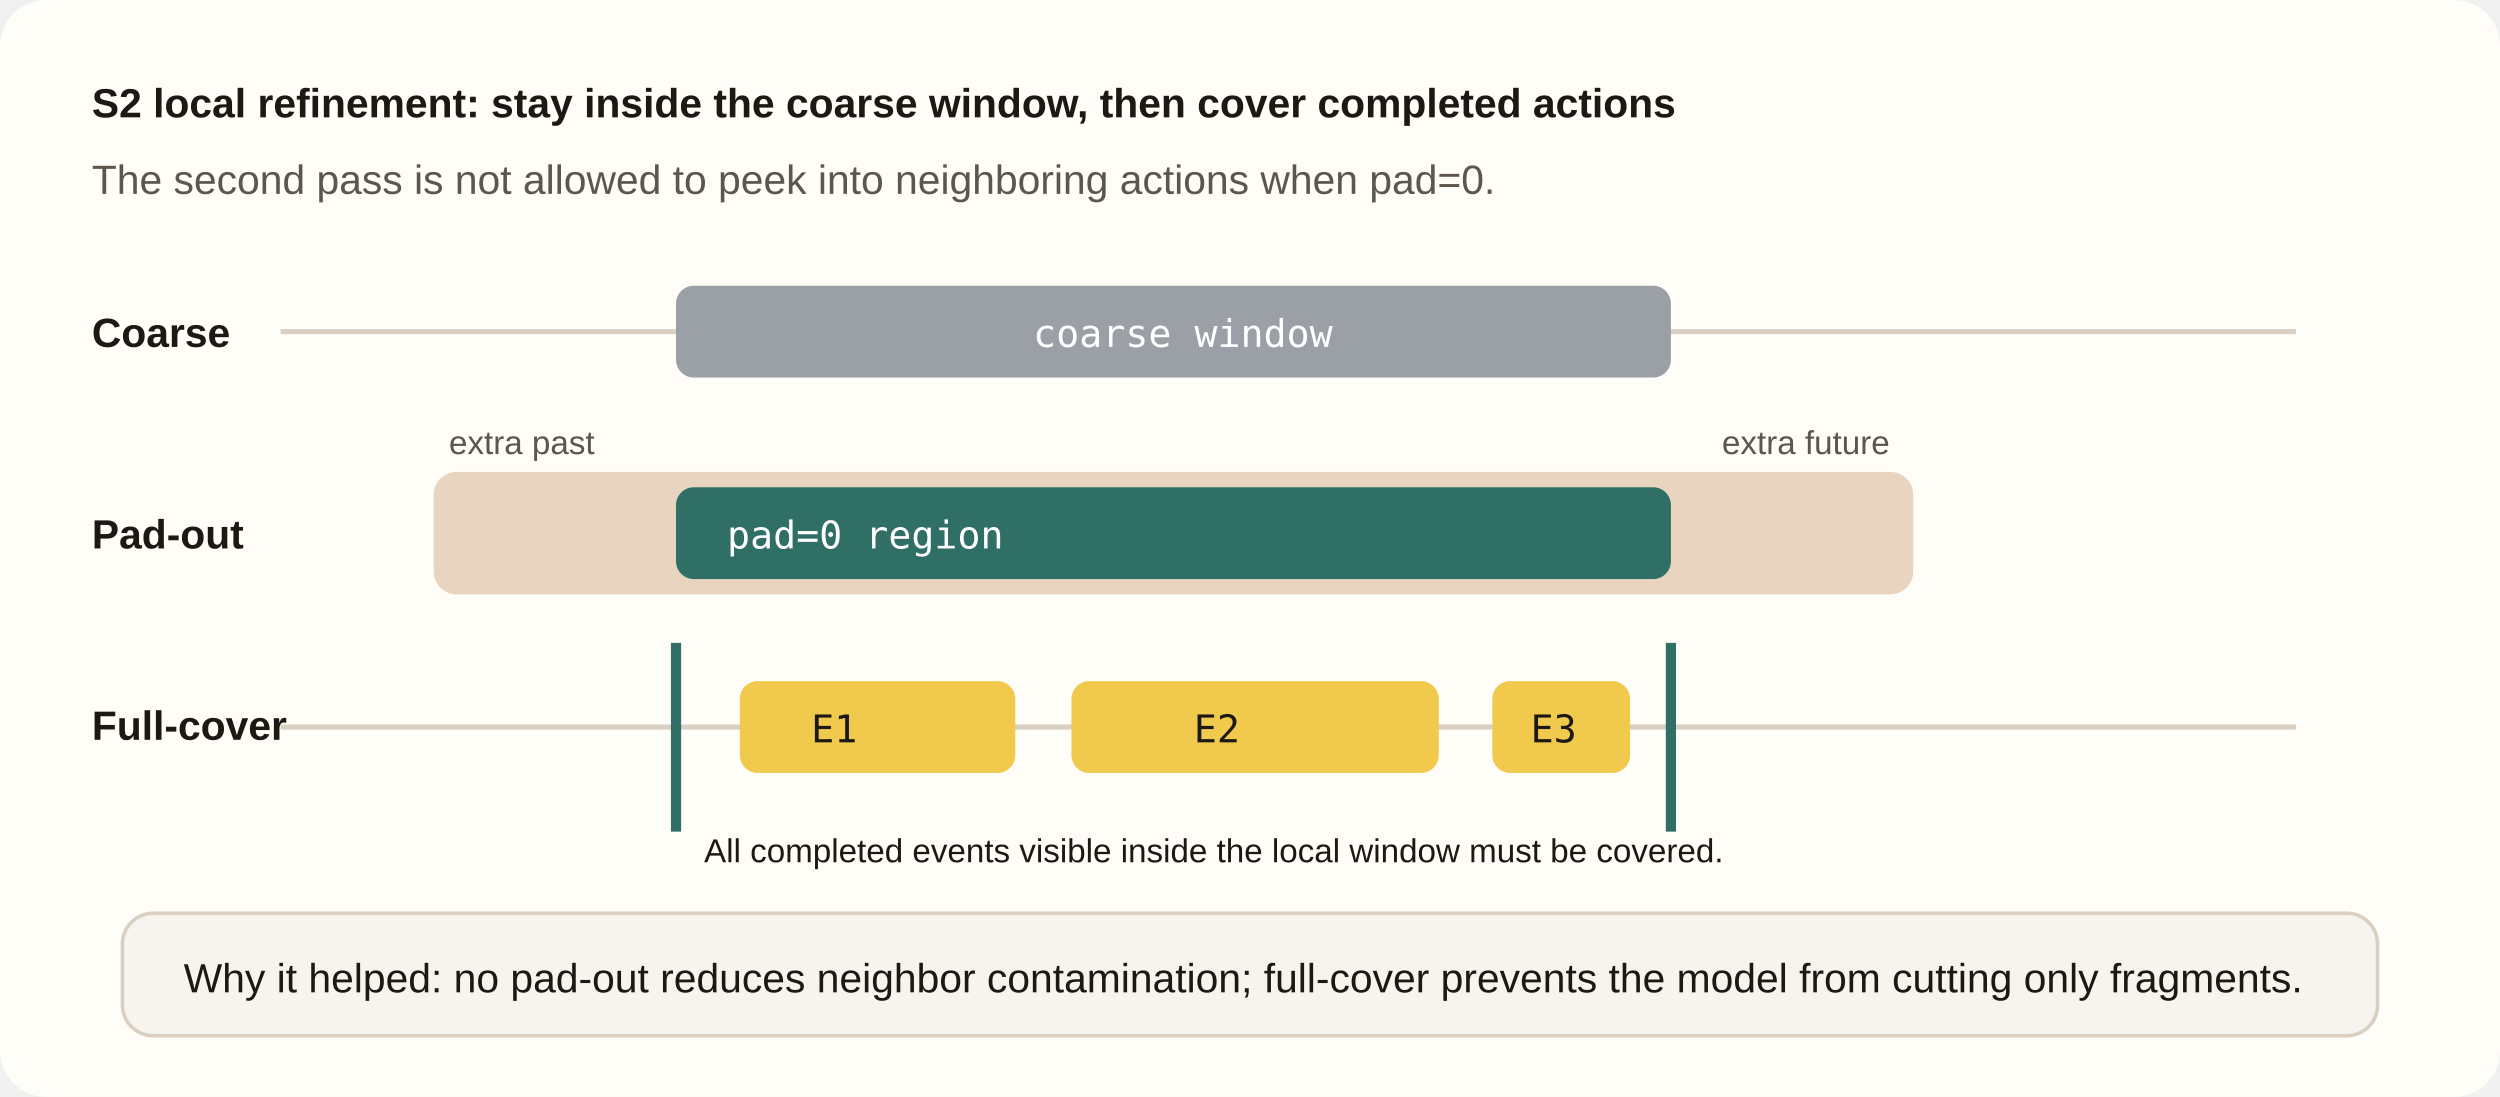
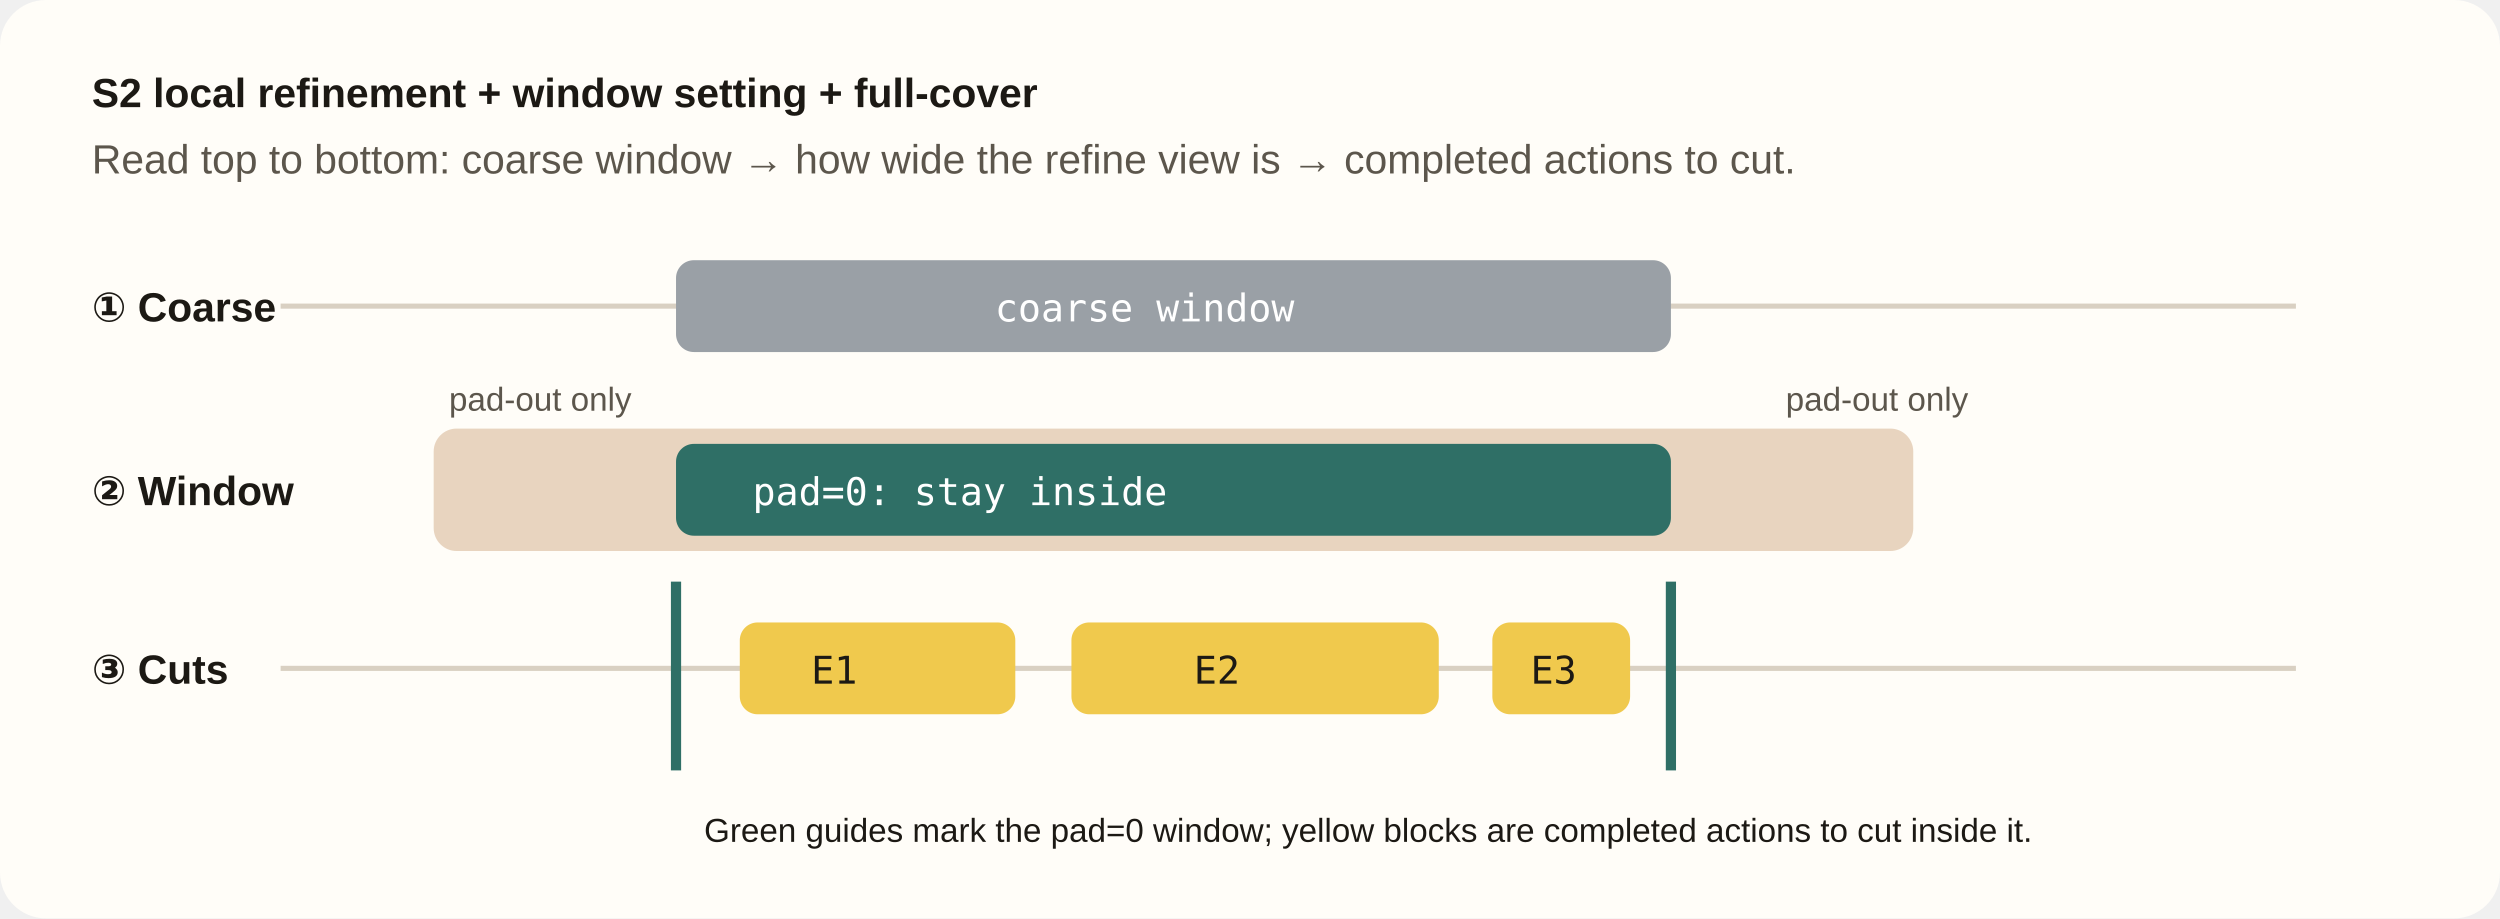
- <svg xmlns="http://www.w3.org/2000/svg" viewBox="0 0 980 430" role="img" aria-labelledby="title desc">
+ <svg xmlns="http://www.w3.org/2000/svg" viewBox="0 0 980 360" role="img" aria-labelledby="title desc">
  <defs>
    <style>
      .bg{fill:#fffdf8}.ink{fill:#1c1914}.muted{fill:#5c564c}.axis{stroke:#d9d0c2;stroke-width:2}.coarse{fill:#9aa0a6}
-       .pad{fill:#e8d4bf}.local{fill:#2f6f66}.event{fill:#f0c94d}.bad{fill:#c45c26}.box{fill:#f7f4ef;stroke:#d9d0c2;stroke-width:1.4}
+       .pad{fill:#e8d4bf}.local{fill:#2f6f66}.event{fill:#f0c94d}
      .txt{font:16px "IBM Plex Sans",Arial,sans-serif}.mono{font:15px "IBM Plex Mono",monospace}.small{font-size:13px}.label{font-weight:700}
    </style>
  </defs>
-   <rect width="980" height="430" rx="18" class="bg" />
-   <text x="36" y="46" class="txt label ink">S2 local refinement: stay inside the coarse window, then cover completed actions</text>
-   <text x="36" y="76" class="txt muted">The second pass is not allowed to peek into neighboring actions when pad=0.</text>
-   <line x1="110" y1="130" x2="900" y2="130" class="axis" />
-   <text x="36" y="136" class="txt label ink">Coarse</text>
-   <rect x="265" y="112" width="390" height="36" rx="7" class="coarse" />
-   <text x="405" y="136" class="mono" fill="#fff">coarse window</text>
-   <rect x="170" y="185" width="580" height="48" rx="9" class="pad" />
-   <rect x="265" y="191" width="390" height="36" rx="7" class="local" />
-   <text x="36" y="215" class="txt label ink">Pad-out</text>
-   <text x="285" y="215" class="mono" fill="#fff">pad=0 region</text>
-   <text x="176" y="178" class="txt small muted">extra past</text>
-   <text x="675" y="178" class="txt small muted">extra future</text>
-   <text x="36" y="290" class="txt label ink">Full-cover</text>
-   <line x1="110" y1="285" x2="900" y2="285" class="axis" />
-   <rect x="290" y="267" width="108" height="36" rx="7" class="event" />
-   <text x="318" y="291" class="mono ink">E1</text>
-   <rect x="420" y="267" width="144" height="36" rx="7" class="event" />
-   <text x="468" y="291" class="mono ink">E2</text>
-   <rect x="585" y="267" width="54" height="36" rx="7" class="event" />
-   <text x="600" y="291" class="mono ink">E3</text>
-   <path d="M265 252v74M655 252v74" stroke="#2f6f66" stroke-width="4" />
-   <text x="276" y="338" class="txt small ink">All completed events visible inside the local window must be covered.</text>
-   <rect x="48" y="358" width="884" height="48" rx="12" class="box" />
-   <text x="72" y="389" class="txt ink">Why it helped: no pad-out reduces neighbor contamination; full-cover prevents the model from cutting only fragments.</text>
+   <rect width="980" height="360" rx="18" class="bg" />
+   <text x="36" y="42" class="txt label ink">S2 local refinement + window setting + full-cover</text>
+   <text x="36" y="68" class="txt muted">Read top to bottom: coarse window → how wide the refine view is → completed actions to cut.</text>
+   <line x1="110" y1="120" x2="900" y2="120" class="axis" />
+   <text x="36" y="126" class="txt label ink">① Coarse</text>
+   <rect x="265" y="102" width="390" height="36" rx="7" class="coarse" />
+   <text x="390" y="126" class="mono" fill="#fff">coarse window</text>
+   <rect x="170" y="168" width="580" height="48" rx="9" class="pad" />
+   <rect x="265" y="174" width="390" height="36" rx="7" class="local" />
+   <text x="36" y="198" class="txt label ink">② Window</text>
+   <text x="295" y="198" class="mono" fill="#fff">pad=0: stay inside</text>
+   <text x="176" y="161" class="txt small muted">pad-out only</text>
+   <text x="700" y="161" class="txt small muted">pad-out only</text>
+   <text x="36" y="268" class="txt label ink">③ Cuts</text>
+   <line x1="110" y1="262" x2="900" y2="262" class="axis" />
+   <rect x="290" y="244" width="108" height="36" rx="7" class="event" />
+   <text x="318" y="268" class="mono ink">E1</text>
+   <rect x="420" y="244" width="144" height="36" rx="7" class="event" />
+   <text x="468" y="268" class="mono ink">E2</text>
+   <rect x="585" y="244" width="54" height="36" rx="7" class="event" />
+   <text x="600" y="268" class="mono ink">E3</text>
+   <path d="M265 228v74M655 228v74" stroke="#2f6f66" stroke-width="4" />
+   <text x="276" y="330" class="txt small ink">Green guides mark the pad=0 window; yellow blocks are completed actions to cut inside it.</text>
</svg>
